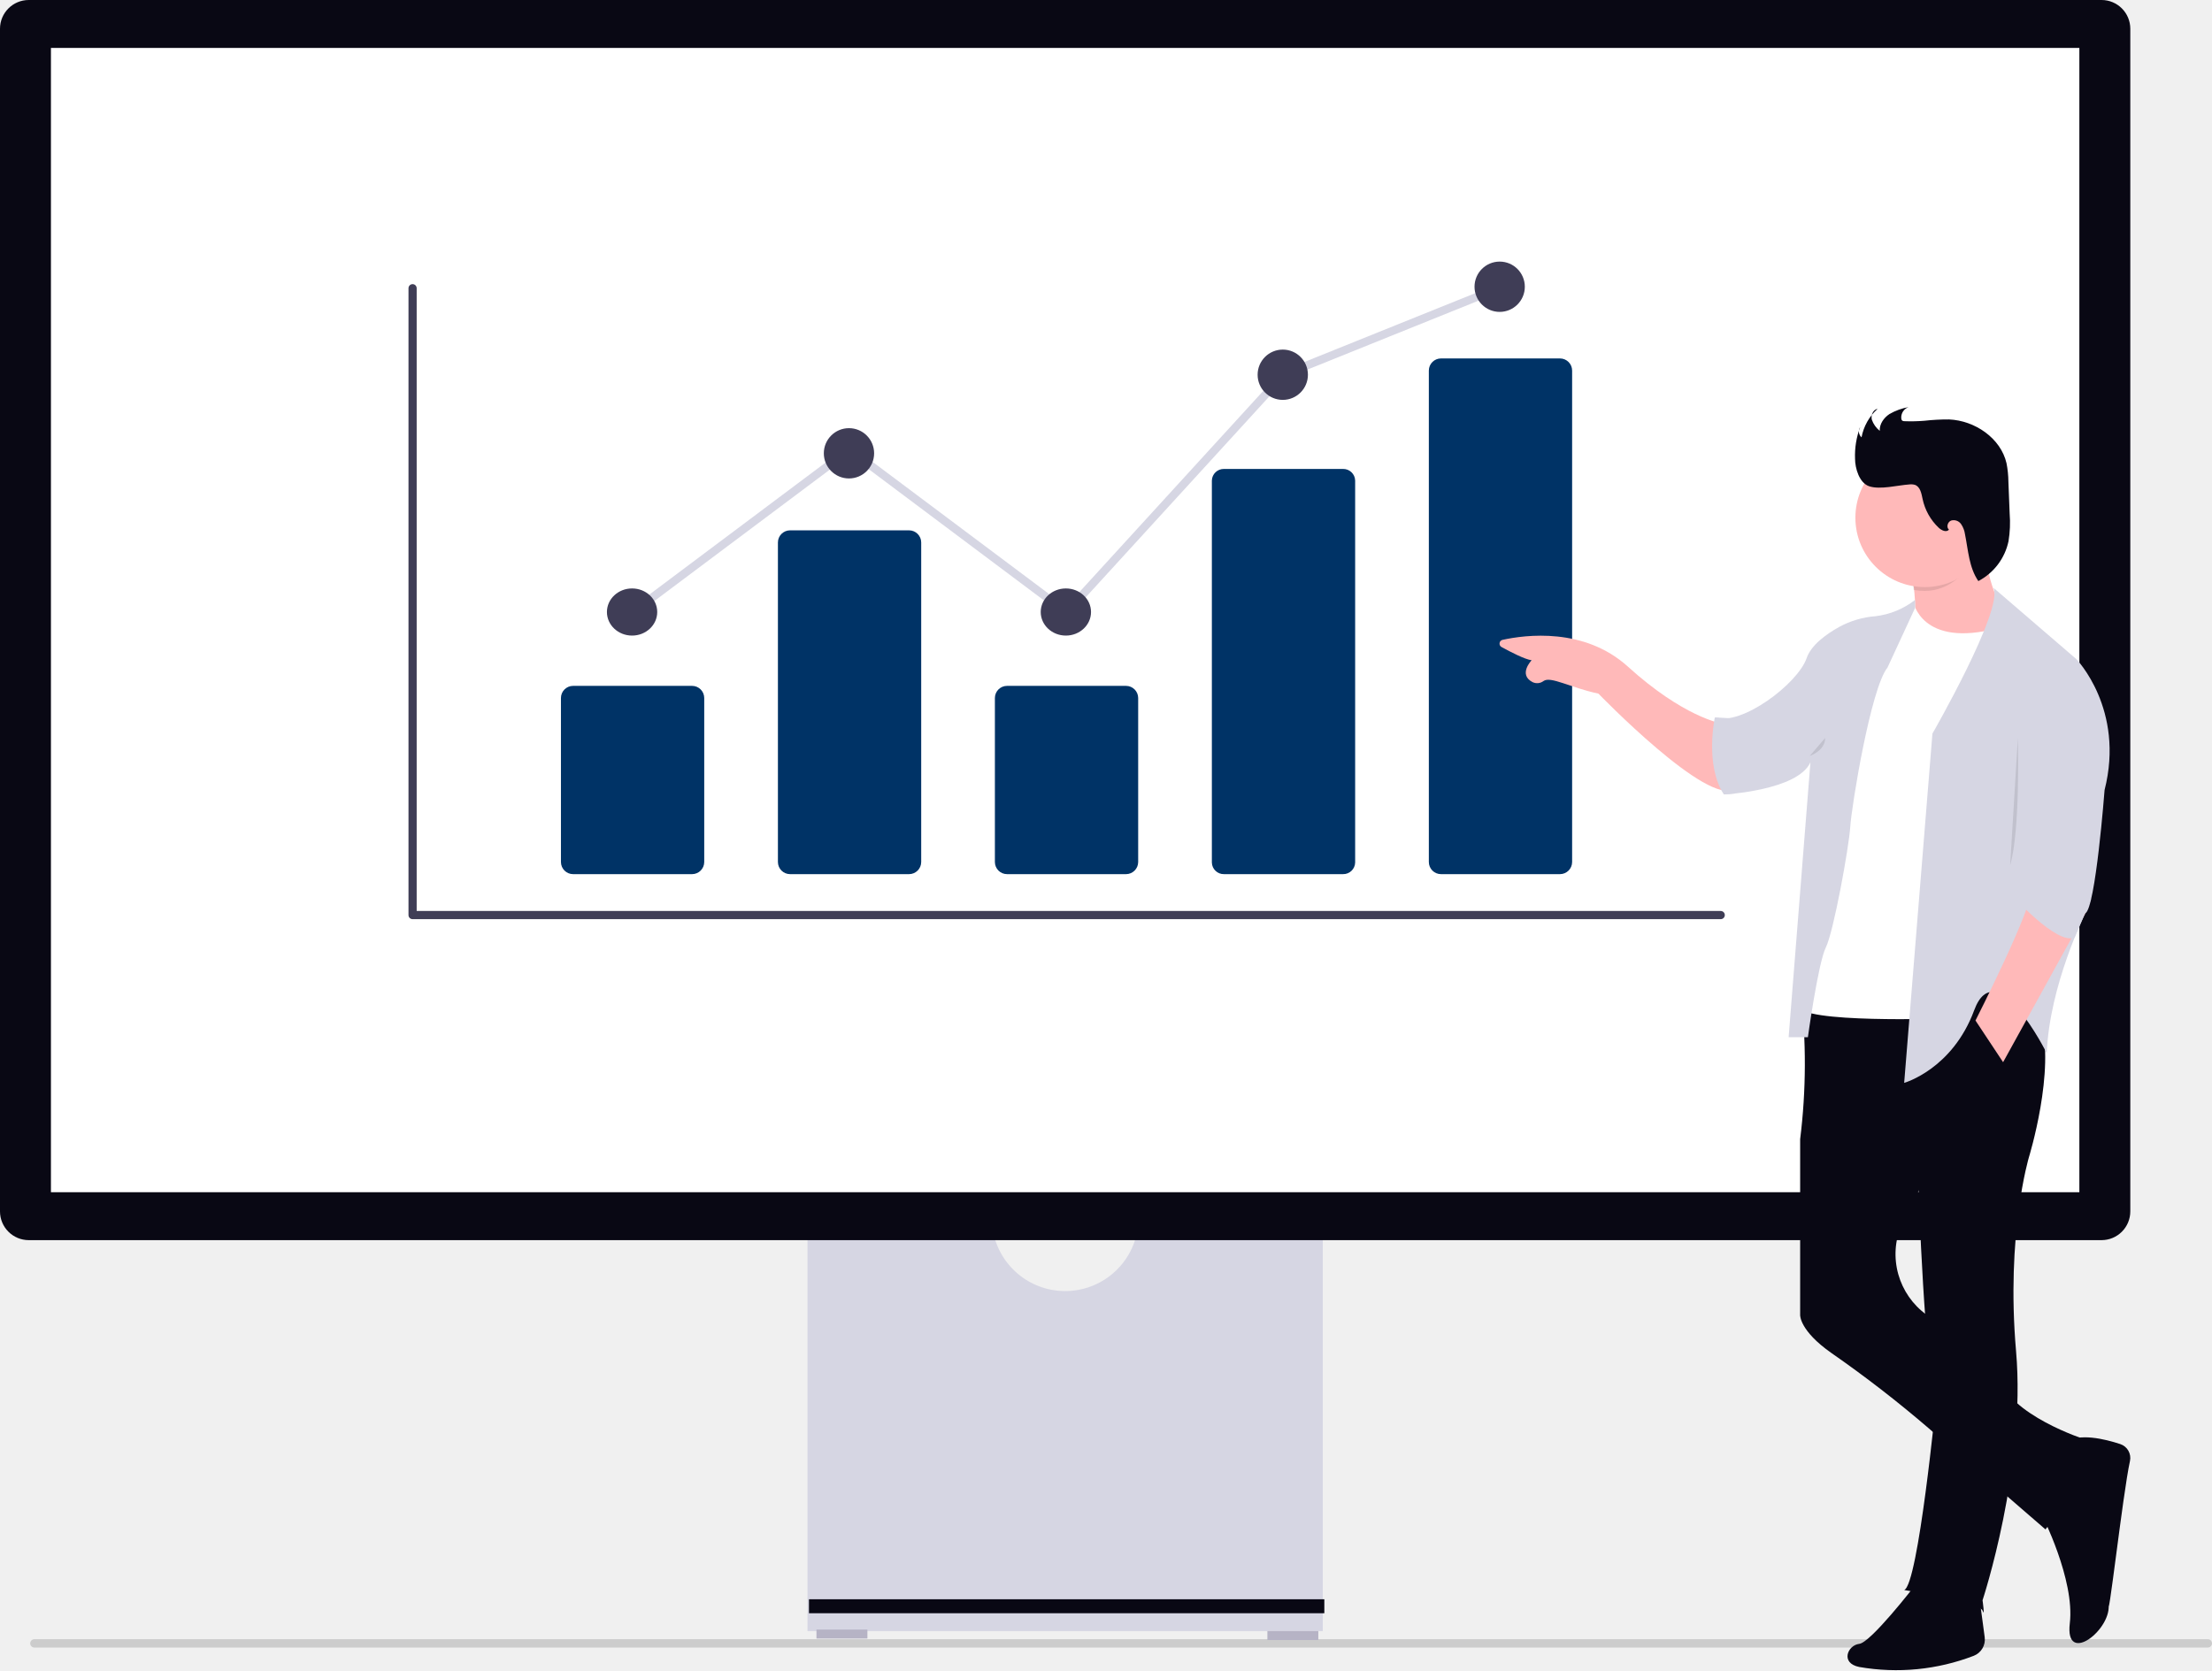
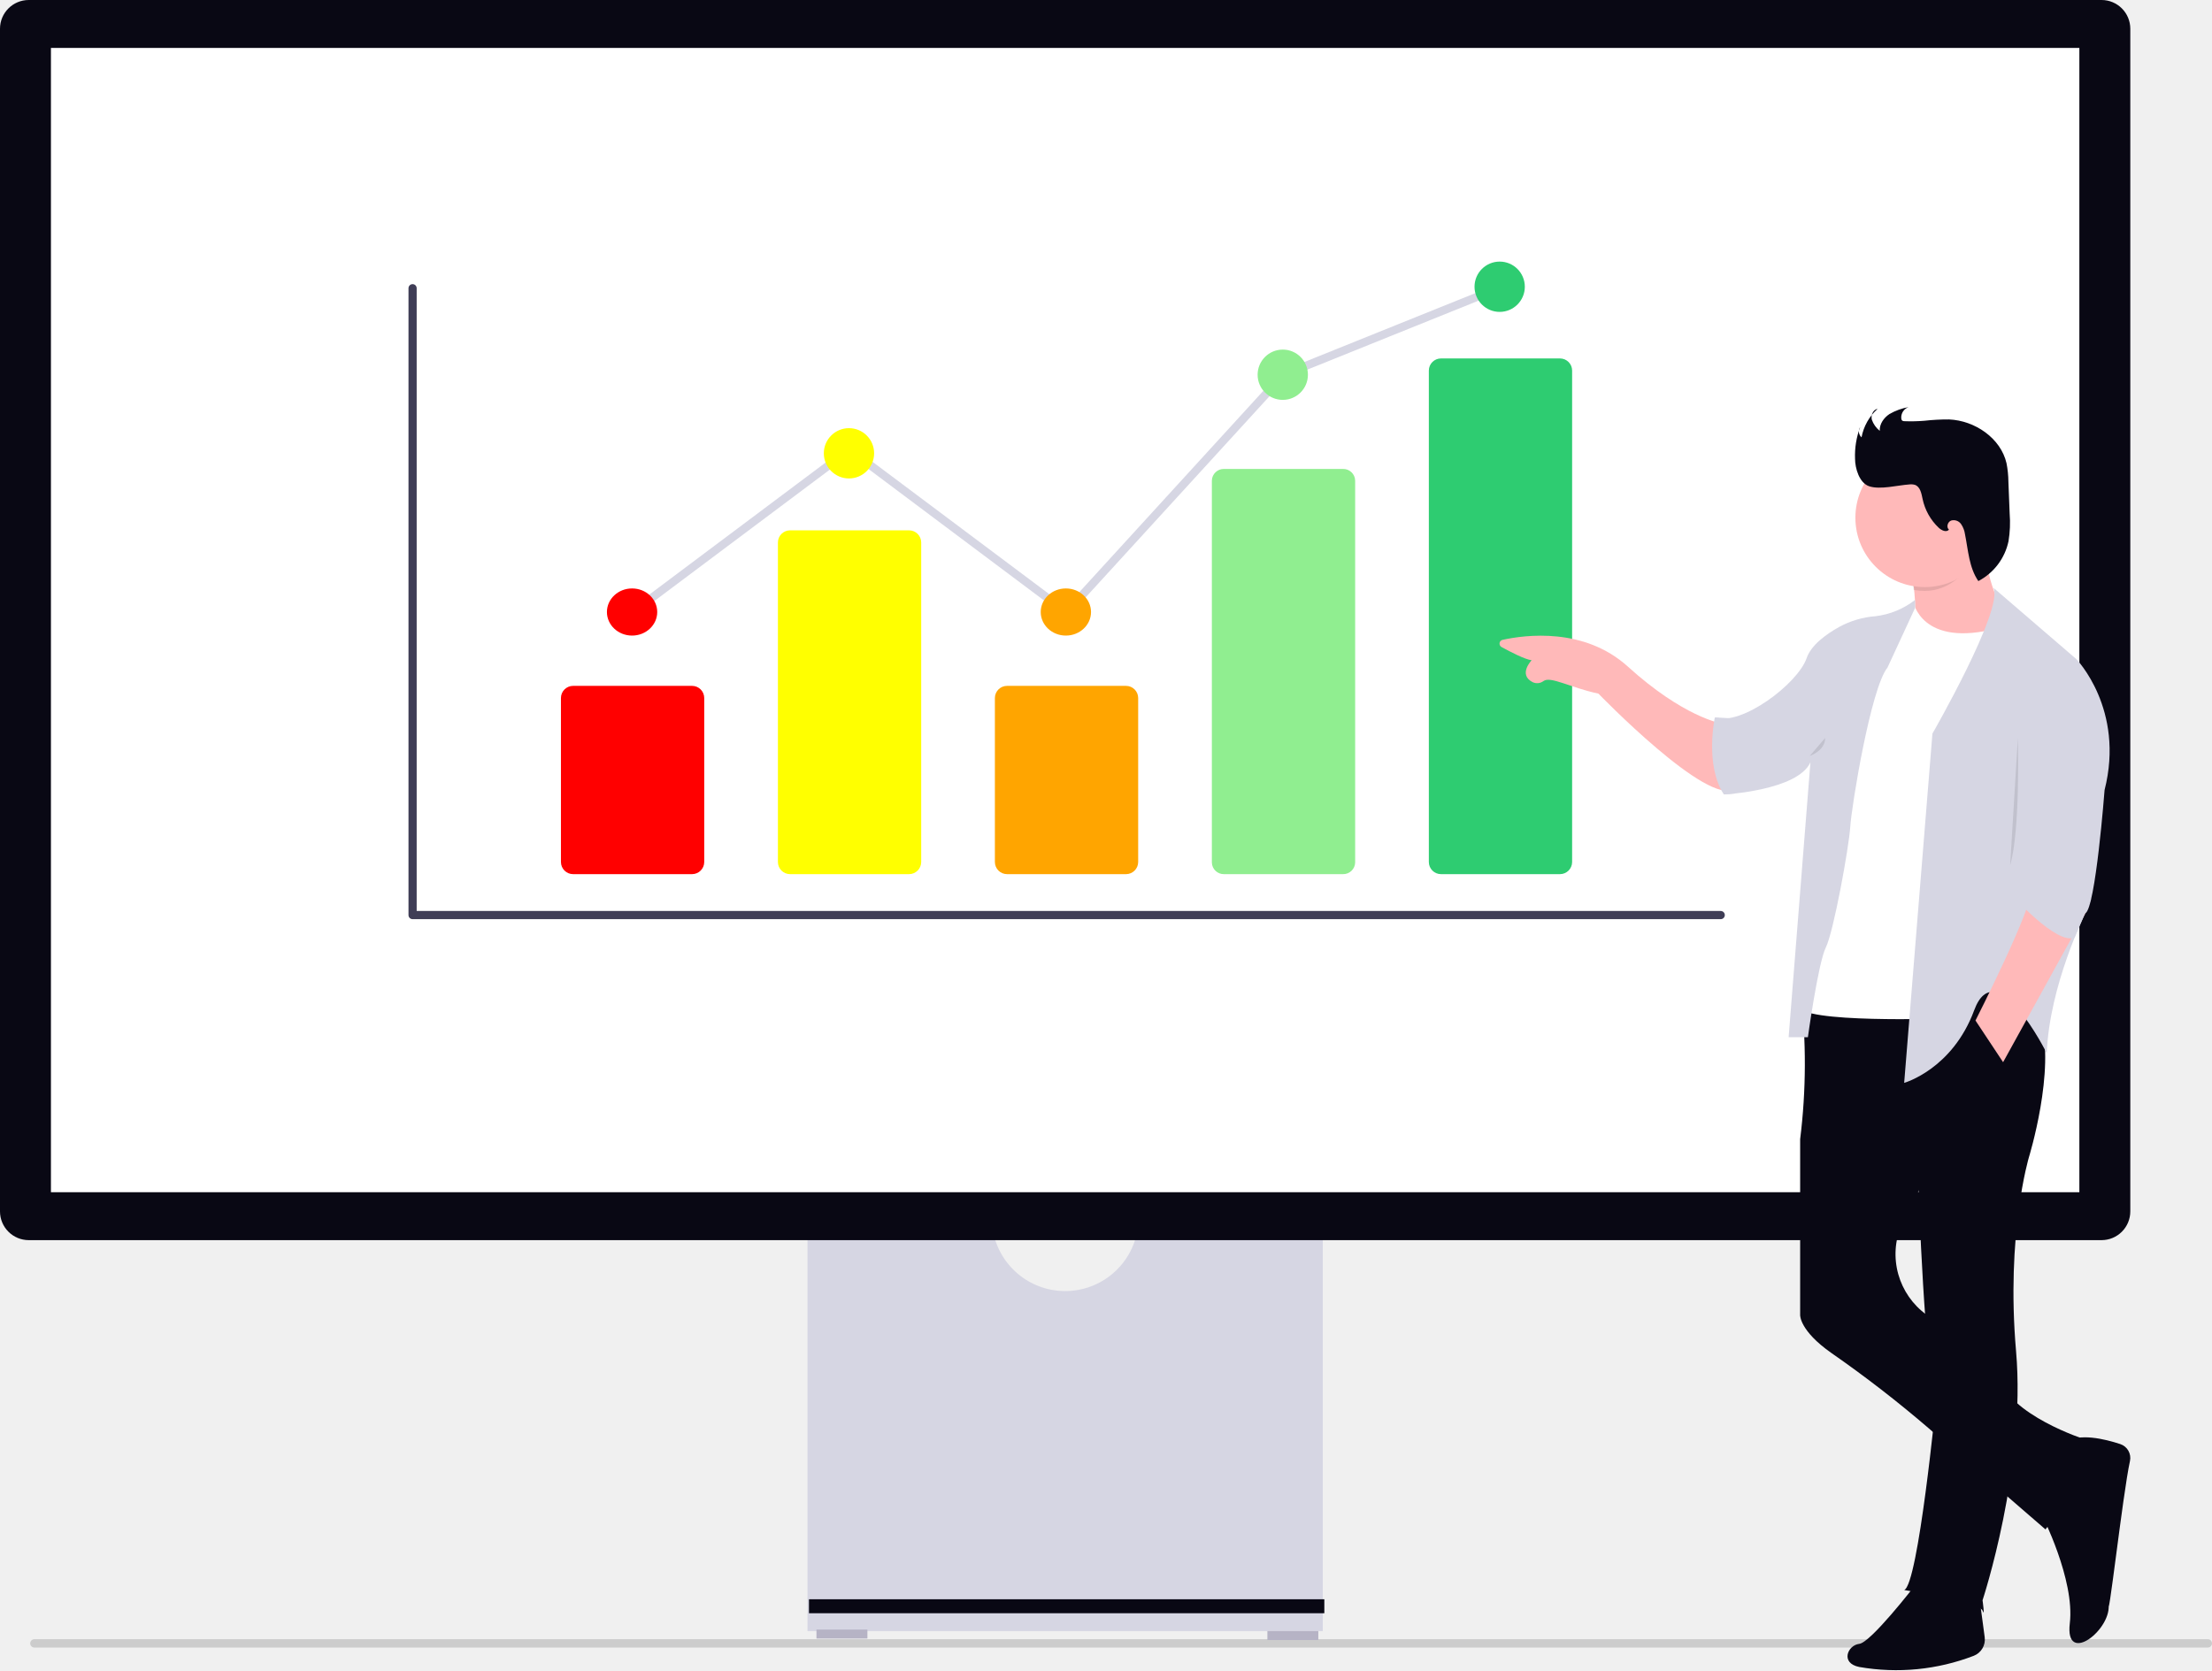
<svg xmlns="http://www.w3.org/2000/svg" width="880.182" height="664.736" viewBox="0 0 880.182 664.736" role="img" artist="Katerina Limpitsouni" source="https://undraw.co/">
  <g id="Group_103" data-name="Group 103" transform="translate(-551 -324.713)">
    <path id="Path_782-172" data-name="Path 782" d="M15.18,488.859a1.7,1.7,0,0,0,1.734,1.669H881.621a1.67,1.67,0,1,0,0-3.337H16.914A1.7,1.7,0,0,0,15.18,488.859Z" transform="translate(547.826 489.929)" fill="#ccc" />
    <path id="Path_783-173" data-name="Path 783" d="M360.492,370.945a29.205,29.205,0,0,1-57.628,0H229.146V530.7H434.209V370.945H360.492Z" transform="translate(643.158 443.177)" fill="#d6d6e3" />
    <rect id="Rectangle_253" data-name="Rectangle 253" width="20.268" height="3.577" transform="translate(875.882 973.285)" fill="#b6b3c5" />
    <rect id="Rectangle_254" data-name="Rectangle 254" width="20.268" height="3.577" transform="translate(1055.311 973.88)" fill="#b6b3c5" />
    <rect id="Rectangle_255" data-name="Rectangle 255" width="205.064" height="5.561" transform="translate(872.902 961.224)" fill="#090814" />
    <path id="Path_784-174" data-name="Path 784" d="M836.241,515.493H11.432A11.445,11.445,0,0,1,0,504.061V33.344A11.445,11.445,0,0,1,11.432,21.911H836.241a11.445,11.445,0,0,1,11.432,11.432V504.061a11.446,11.446,0,0,1-11.432,11.432Z" transform="translate(551 302.802)" fill="#090814" />
    <rect id="Rectangle_256" data-name="Rectangle 256" width="807.138" height="455.431" transform="translate(571.266 343.789)" fill="#fff" />
    <g id="Group_101" data-name="Group 101" transform="translate(713.544 428.829)">
      <path id="Path_1631-175" data-name="Path 1631" d="M329.256,249.686l-86.542-64.821L157.355,248.8l-1.955-2.606,87.314-65.4,86.131,64.513,85.589-93.664.344-.14,86.337-34.785,1.218,3.022L416.34,154.387Z" transform="translate(-67.207 -107.955)" fill="#d6d6e3" />
      <path id="Path_1625-176" data-name="Path 1625" d="M841.882,590.59H321.361a1.629,1.629,0,0,1-1.629-1.629V339.476a1.629,1.629,0,0,1,3.258,0V587.332H841.882a1.629,1.629,0,1,1,0,3.258Z" transform="translate(-319.732 -328.874)" fill="#3f3d56" />
-       <path id="Path_1626-177" data-name="Path 1626" d="M409.151,510.934H361.807a4.841,4.841,0,0,1-4.836-4.835V440.835A4.841,4.841,0,0,1,361.807,436h47.343a4.841,4.841,0,0,1,4.836,4.835V506.1A4.841,4.841,0,0,1,409.151,510.934Z" transform="translate(-296.308 -267.137)" fill="#003366" />
-       <path id="Path_1627-178" data-name="Path 1627" d="M462.151,534.835H414.807A4.841,4.841,0,0,1,409.971,530V402.835A4.841,4.841,0,0,1,414.807,398h47.343a4.841,4.841,0,0,1,4.836,4.835V530a4.841,4.841,0,0,1-4.836,4.835Z" transform="translate(-262.971 -291.039)" fill="#003366" />
-       <path id="Path_1628-179" data-name="Path 1628" d="M515.151,510.934H467.807a4.841,4.841,0,0,1-4.836-4.835V440.835A4.841,4.841,0,0,1,467.807,436h47.343a4.841,4.841,0,0,1,4.836,4.835V506.1A4.841,4.841,0,0,1,515.151,510.934Z" transform="translate(-229.635 -267.137)" fill="#003366" />
-       <path id="Path_1629-180" data-name="Path 1629" d="M568.151,544.271H520.807a4.735,4.735,0,0,1-4.836-4.616V387.617A4.735,4.735,0,0,1,520.807,383h47.343a4.735,4.735,0,0,1,4.836,4.616V539.654A4.735,4.735,0,0,1,568.151,544.271Z" transform="translate(-196.299 -300.474)" fill="#003366" />
-       <path id="Path_1630-181" data-name="Path 1630" d="M621.151,561.253H573.807a4.841,4.841,0,0,1-4.836-4.835V360.835A4.841,4.841,0,0,1,573.807,356h47.343a4.841,4.841,0,0,1,4.836,4.835V556.418a4.841,4.841,0,0,1-4.836,4.835Z" transform="translate(-162.962 -317.456)" fill="#003366" />
-       <ellipse id="Ellipse_336" data-name="Ellipse 336" cx="10.007" cy="9.381" rx="10.007" ry="9.381" transform="translate(78.959 130.086)" fill="#3f3d56" />
-       <circle id="Ellipse_337" data-name="Ellipse 337" cx="10.007" cy="10.007" r="10.007" transform="translate(165.266 66.294)" fill="#3f3d56" />
-       <ellipse id="Ellipse_338" data-name="Ellipse 338" cx="10.007" cy="9.381" rx="10.007" ry="9.381" transform="translate(251.573 130.086)" fill="#3f3d56" />
-       <circle id="Ellipse_339" data-name="Ellipse 339" cx="10.007" cy="10.007" r="10.007" transform="translate(337.88 35.023)" fill="#3f3d56" />
-       <ellipse id="Ellipse_340" data-name="Ellipse 340" cx="10.007" cy="10.009" rx="10.007" ry="10.009" transform="translate(424.187 0)" fill="#3f3d56" />
+       <path id="Path_1626-177" data-name="Path 1626" d="M409.151,510.934H361.807a4.841,4.841,0,0,1-4.836-4.835V440.835A4.841,4.841,0,0,1,361.807,436h47.343a4.841,4.841,0,0,1,4.836,4.835V506.1A4.841,4.841,0,0,1,409.151,510.934Z" transform="translate(-296.308 -267.137)" fill="red" />
+       <path id="Path_1627-178" data-name="Path 1627" d="M462.151,534.835H414.807A4.841,4.841,0,0,1,409.971,530V402.835A4.841,4.841,0,0,1,414.807,398h47.343a4.841,4.841,0,0,1,4.836,4.835V530a4.841,4.841,0,0,1-4.836,4.835Z" transform="translate(-262.971 -291.039)" fill="yellow" />
+       <path id="Path_1628-179" data-name="Path 1628" d="M515.151,510.934H467.807a4.841,4.841,0,0,1-4.836-4.835V440.835A4.841,4.841,0,0,1,467.807,436h47.343a4.841,4.841,0,0,1,4.836,4.835V506.1A4.841,4.841,0,0,1,515.151,510.934Z" transform="translate(-229.635 -267.137)" fill="orange" />
+       <path id="Path_1629-180" data-name="Path 1629" d="M568.151,544.271H520.807a4.735,4.735,0,0,1-4.836-4.616V387.617A4.735,4.735,0,0,1,520.807,383h47.343a4.735,4.735,0,0,1,4.836,4.616V539.654A4.735,4.735,0,0,1,568.151,544.271Z" transform="translate(-196.299 -300.474)" fill="lightgreen" />
+       <path id="Path_1630-181" data-name="Path 1630" d="M621.151,561.253H573.807a4.841,4.841,0,0,1-4.836-4.835V360.835A4.841,4.841,0,0,1,573.807,356h47.343a4.841,4.841,0,0,1,4.836,4.835V556.418a4.841,4.841,0,0,1-4.836,4.835Z" transform="translate(-162.962 -317.456)" fill="#2ecc71" />
+       <ellipse id="Ellipse_336" data-name="Ellipse 336" cx="10.007" cy="9.381" rx="10.007" ry="9.381" transform="translate(78.959 130.086)" fill="red" />
+       <circle id="Ellipse_337" data-name="Ellipse 337" cx="10.007" cy="10.007" r="10.007" transform="translate(165.266 66.294)" fill="yellow" />
+       <ellipse id="Ellipse_338" data-name="Ellipse 338" cx="10.007" cy="9.381" rx="10.007" ry="9.381" transform="translate(251.573 130.086)" fill="orange" />
+       <circle id="Ellipse_339" data-name="Ellipse 339" cx="10.007" cy="10.007" r="10.007" transform="translate(337.88 35.023)" fill="lightgreen" />
+       <ellipse id="Ellipse_340" data-name="Ellipse 340" cx="10.007" cy="10.009" rx="10.007" ry="10.009" transform="translate(424.187 0)" fill="#2ecc71" />
    </g>
    <g id="Group_102" data-name="Group 102" transform="translate(1147.675 486.741)">
      <path id="Path_1647-182" data-name="Path 1647" d="M852.789,302.971s-14.822-2.556-36.8-22.489c-17.389-15.766-40.844-12.666-49.888-10.678a1.544,1.544,0,0,0-.411,2.867c3.655,2,9.322,4.922,11.978,5.255,0,0-5.478,5.667.344,8.7a4.189,4.189,0,0,0,4.378-.422c2.8-2.044,10.578,2.6,21.855,5.011,0,0,43.955,45.488,54.177,37.777Z" transform="translate(-764.883 -177.174)" fill="#ffb9b9" />
      <path id="Path_1648-183" data-name="Path 1648" d="M912.11,246.027s4.089,17.377,0,29.644l18.4,2.555,16.355-8.178V259.316s-7.667-16.355-5.622-35.266Z" transform="translate(-748.527 -182.073)" fill="#ffb9b9" />
      <path id="Path_1649-184" data-name="Path 1649" d="M959,585.888s13.333,26.066,11.244,43.444,17.377,2.044,15.333-8.178c-.433,12.374,5.722-43.333,8.6-56.377a5.822,5.822,0,0,0-3.866-6.789c-6.145-2.022-16.433-4.5-21.6-.711C961.078,562.888,959,585.888,959,585.888Z" transform="translate(-743.318 -145.273)" fill="#090814" />
      <path id="Path_1650-185" data-name="Path 1650" d="M916.154,608.743s-17.378,22.488-21.977,23-7.667,7.667,0,9.2a85.931,85.931,0,0,0,45.555-4.444,6.956,6.956,0,0,0,4.367-7.4l-2.933-21.889Z" transform="translate(-751.037 -139.507)" fill="#090814" />
      <path id="Path_1651-186" data-name="Path 1651" d="M889.417,393.78,872.75,396a243.914,243.914,0,0,1-.2,58.588v70s-.322,6.167,12.478,15.133a478.531,478.531,0,0,1,38.755,30L970.16,609.9s18.4-22.489,15.844-35.777c0,0-30.666-9.711-34.755-25.555-2.344-9.067-14.233-16.666-23.966-21.444A29.8,29.8,0,0,1,911.338,493.3a26.08,26.08,0,0,1,2.611-6.567c8.178-14.311,19.933-46.51,19.933-46.51l-22.488-42.866Z" transform="translate(-752.923 -163.218)" fill="#090814" />
      <path id="Path_1653-187" data-name="Path 1653" d="M911.441,634s30.155,5.111,31.177,8.178,0-4.089,0-4.089S960,585.447,955.951,538.947s5.111-77.177,5.111-77.177,10.733-34.755,4.6-54.688-70.532-11.244-70.532-11.244,22.489,52.644,21.978,77.688c0,0,2.555,75.643,7.155,84.332C924.218,557.814,917.063,631.924,911.441,634Z" transform="translate(-750.412 -163.198)" fill="#090814" />
      <path id="Path_1654-188" data-name="Path 1654" d="M917.544,255.79s3.067,18.889,33.733,10.733l-20.4,155.364s-59.288,2.044-58.777-5.111l12.222-94.032Z" transform="translate(-752.972 -178.547)" fill="#fff" />
      <path id="Path_1657-189" data-name="Path 1657" d="M921.667,255.33a31.633,31.633,0,0,1-15.789,6.5,35.921,35.921,0,0,0-14.511,4.311c-5.255,2.944-11.111,7.222-12.889,12.433-3.578,10.222-26.066,27.088-36.288,23.511l3.578,30.666s29.133-1.533,34.244-12.778L871.334,429.4H879s4.089-29.644,7.155-35.777,9.2-39.866,9.711-48.044,8.178-55.2,14.822-63.332l10.989-23.766Z" transform="translate(-756.294 -178.599)" fill="#d6d6e3" />
      <path id="Path_1658-190" data-name="Path 1658" d="M939.965,238.974c-.667-4.844.667-7.867,1.278-13.544L912.11,247.407s.7,2.967,1.233,7.311a27.779,27.779,0,0,0,4.444.356C927.9,255.074,935.176,247.174,939.965,238.974Z" transform="translate(-748.527 -181.92)" opacity="0.1" />
      <circle id="Ellipse_347" data-name="Ellipse 347" cx="27.6" cy="27.6" r="27.6" transform="translate(141.606 16.432)" fill="#ffb9b9" />
      <path id="Path_1660-191" data-name="Path 1660" d="M890.521,201.6a32.24,32.24,0,0,1,2.051-12.6,3.148,3.148,0,0,0,.533,4.1,20.183,20.183,0,0,1,6.4-11.342c-1.815.3-2.748,2.543-2.3,4.328a9.844,9.844,0,0,0,3.148,4.43c-.154-2.7,1.631-5.22,3.887-6.7a23.32,23.32,0,0,1,7.589-2.748,4.4,4.4,0,0,0-2.913,4.512,1.261,1.261,0,0,0,.379.872,1.446,1.446,0,0,0,.862.226,66.027,66.027,0,0,0,7.968-.174,83.565,83.565,0,0,1,9.814-.523c10.255.431,20.562,7.435,22.859,17.434a40.077,40.077,0,0,1,.749,7.363l.5,12.624a46.147,46.147,0,0,1-.451,11.034,23.382,23.382,0,0,1-12.009,15.875c-3.7-5.363-4.03-12.255-5.312-18.644a9.435,9.435,0,0,0-1.6-4.1,3.6,3.6,0,0,0-3.948-1.333c-1.385.554-1.979,2.666-.831,3.61-1.026,1.21-2.943.308-4.1-.769a22.028,22.028,0,0,1-6.389-11.414c-.461-2.195-.923-4.9-3.077-5.651a5.722,5.722,0,0,0-2.276-.154c-4.492.308-11.517,2.164-15.865.738C892.2,211.282,890.521,205.385,890.521,201.6Z" transform="translate(-749.054 -181.07)" fill="#090814" />
      <path id="Path_1662-192" data-name="Path 1662" d="M842.109,297.42s-4.089,18.889,3.578,30.666l4.344-.356-2.367-30Z" transform="translate(-756.424 -173.923)" fill="#d6d6e3" />
      <path id="Path_1664-193" data-name="Path 1664" d="M945.333,251,978.3,279.366S997.721,299.3,989.543,331.5c0,0-3.578,47.022-7.667,49.066,0,0-14.311,28.622-15.333,55.71,0,0-20.189-40.633-28.888-17.122S909.8,448.041,909.8,448.041l11.244-139.009S949.422,259.644,945.333,251Z" transform="translate(-748.783 -179.08)" fill="#d6d6e3" />
      <path id="Path_1665-194" data-name="Path 1665" d="M957.573,358.931s8.178-5.622,21.466,9.711L946.329,427.93,935.34,411.341S958.6,365.575,957.573,358.931Z" transform="translate(-745.946 -167.201)" fill="#ffb9b9" />
      <path id="Path_1667-195" data-name="Path 1667" d="M948.22,361.769s18.089,20.311,25.144,17.055l6.533-15.211L955.375,353.08Z" transform="translate(-744.515 -167.739)" fill="#d6d6e3" />
      <path id="Path_1670-196" data-name="Path 1670" d="M950.827,304.78s1.022,36.8-3.067,50.6" transform="translate(-744.566 -173.105)" opacity="0.1" />
      <path id="Path_1671-197" data-name="Path 1671" d="M876,311.935s6.133-2.044,6.133-7.155" transform="translate(-752.539 -173.105)" opacity="0.1" />
    </g>
  </g>
</svg>
